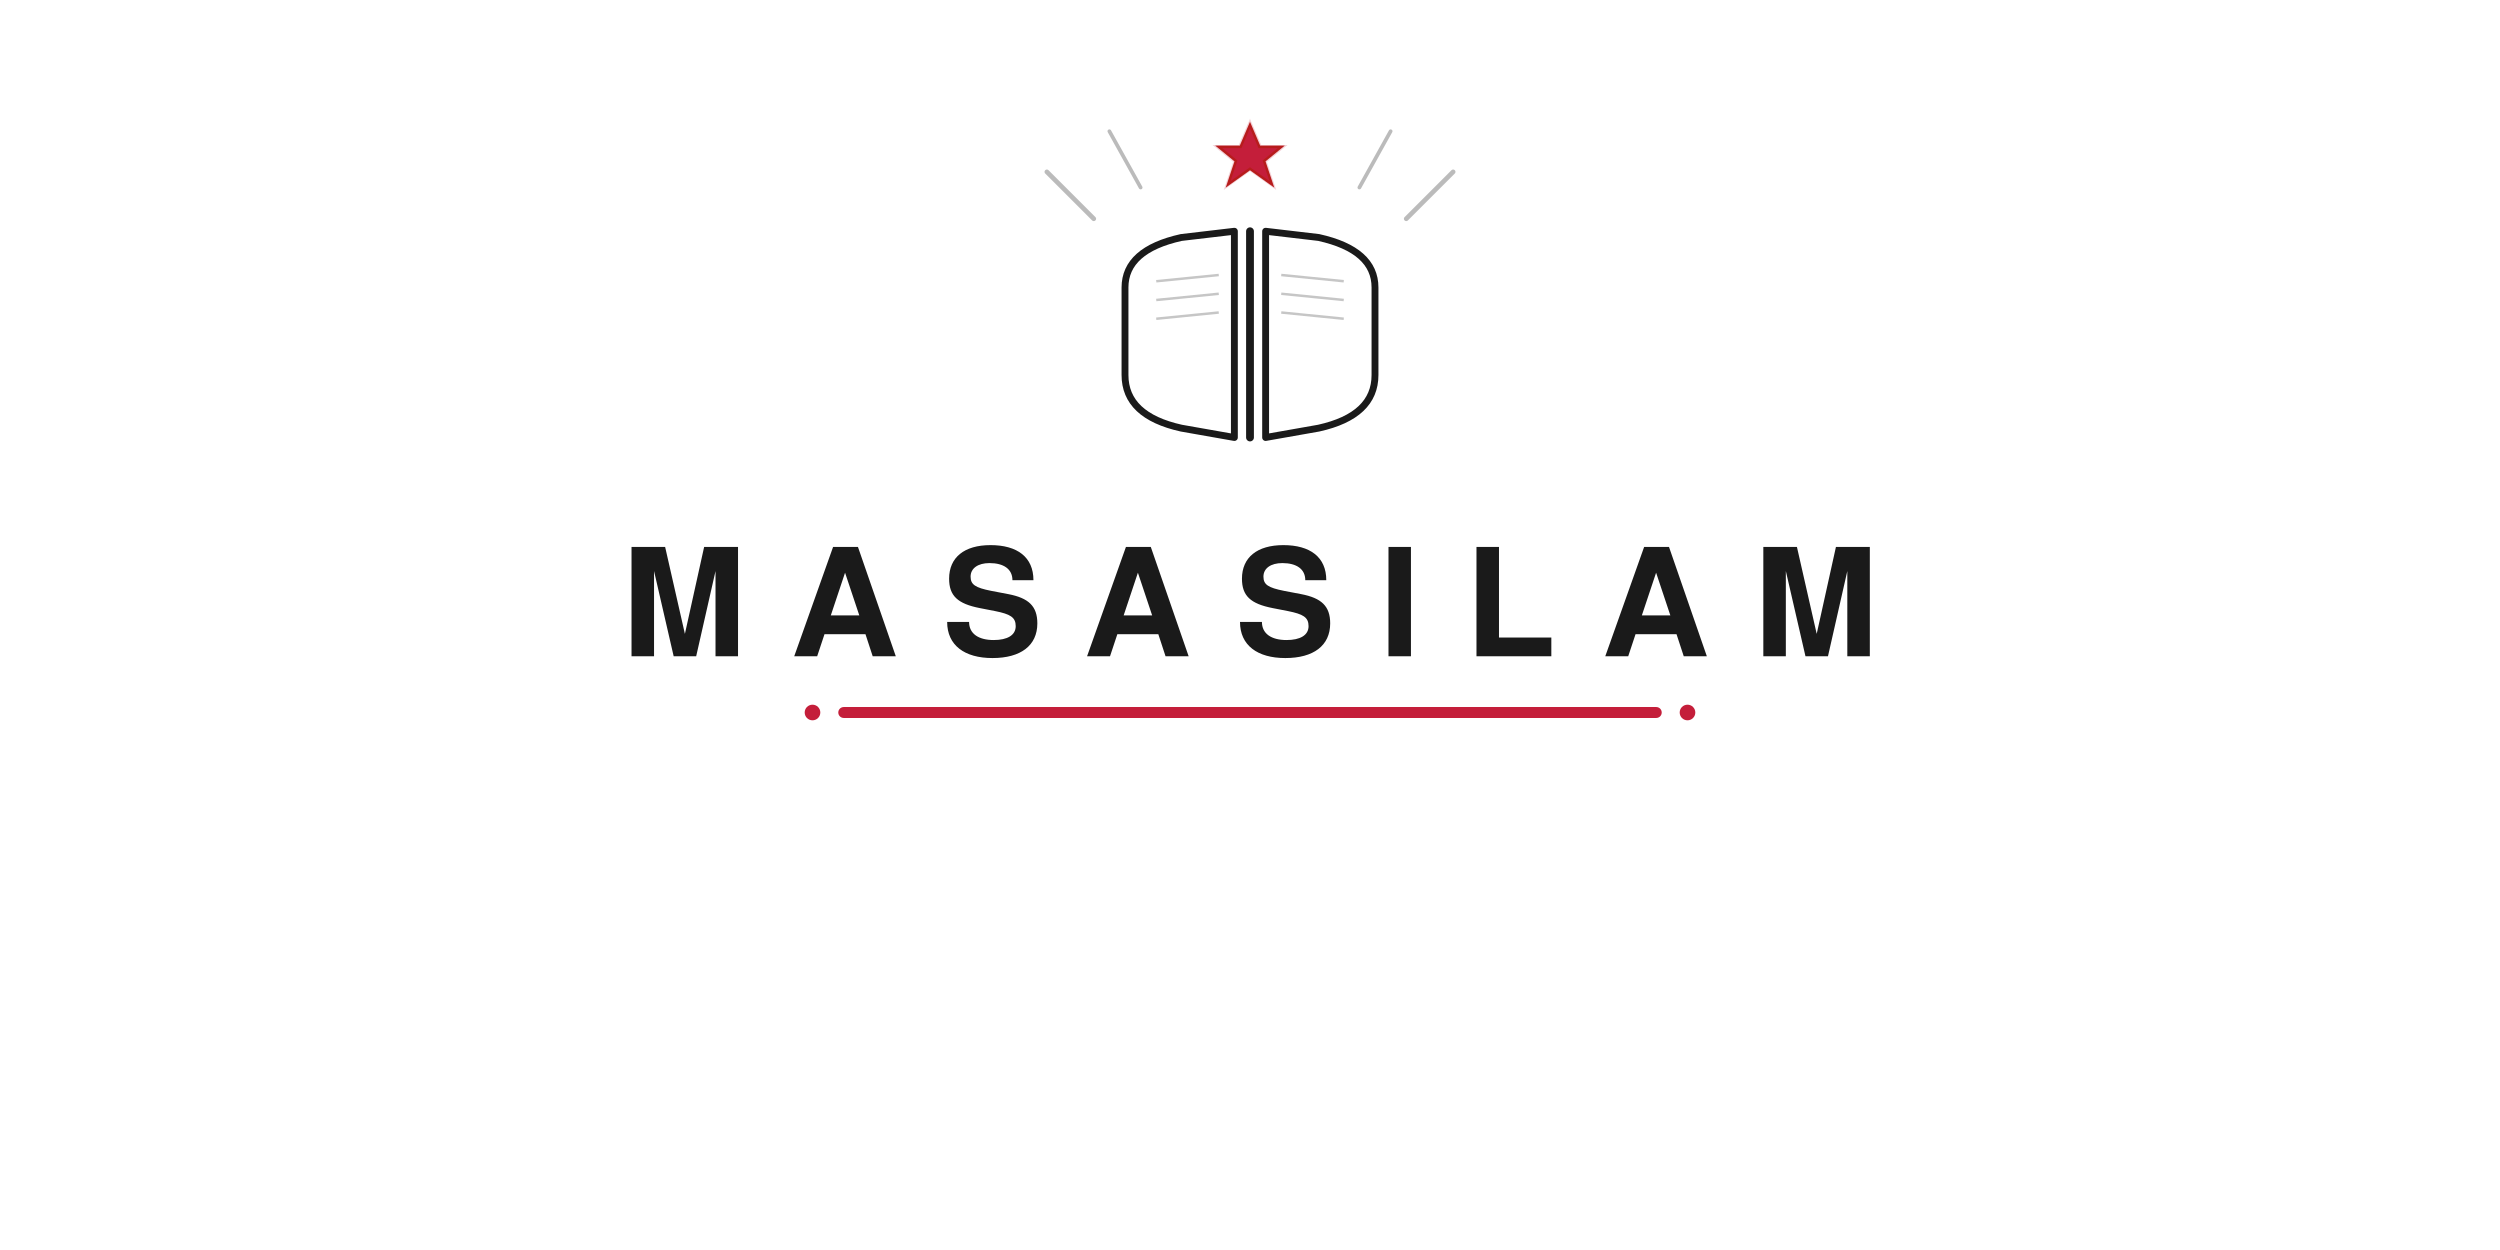
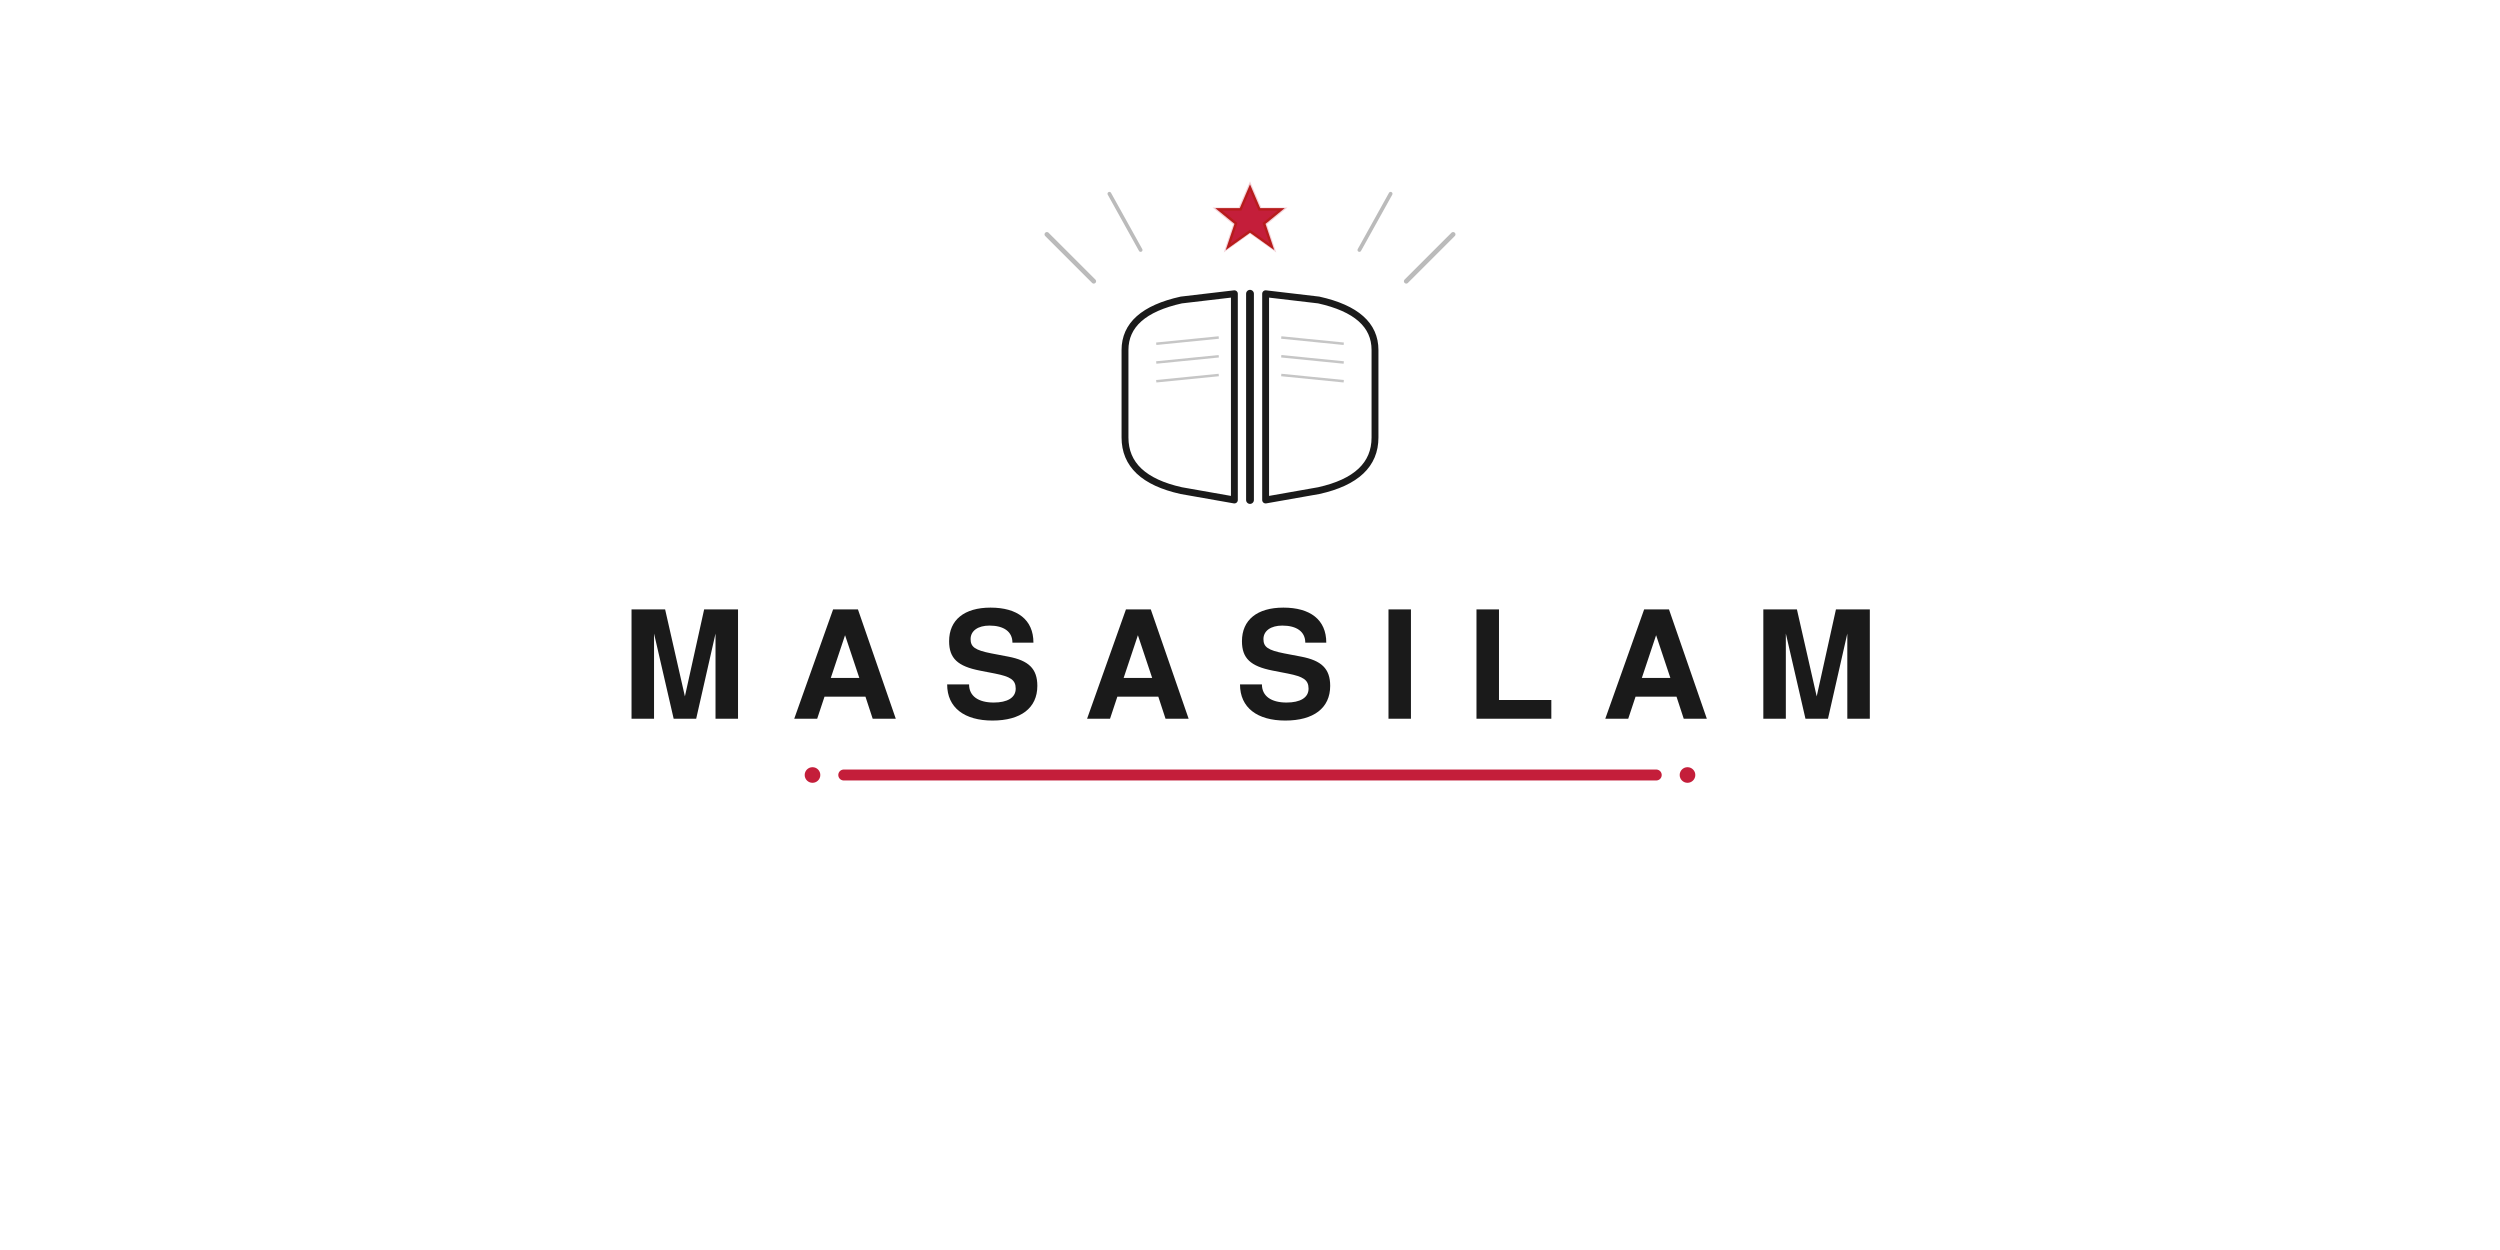
<svg xmlns="http://www.w3.org/2000/svg" viewBox="0 0 800 400">
-   <g transform="translate(400, 110)">
+   <g transform="translate(400, 130)">
    <g transform="translate(0, 0)">
      <path d="M -40 -18 Q -40 -30, -22 -34 L -5 -36 L -5 30 L -22 27 Q -40 23, -40 10 Z" fill="none" stroke="#1A1A1A" stroke-width="2.2" stroke-linejoin="round" stroke-linecap="round" />
      <path d="M 40 -18 Q 40 -30, 22 -34 L 5 -36 L 5 30 L 22 27 Q 40 23, 40 10 Z" fill="none" stroke="#1A1A1A" stroke-width="2.2" stroke-linejoin="round" stroke-linecap="round" />
      <line x1="0" y1="-36" x2="0" y2="30" stroke="#1A1A1A" stroke-width="2.5" stroke-linecap="round" />
      <g opacity="0.25">
        <line x1="-30" y1="-20" x2="-10" y2="-22" stroke="#1A1A1A" stroke-width="0.8" />
        <line x1="-30" y1="-14" x2="-10" y2="-16" stroke="#1A1A1A" stroke-width="0.8" />
        <line x1="-30" y1="-8" x2="-10" y2="-10" stroke="#1A1A1A" stroke-width="0.8" />
      </g>
      <g opacity="0.25">
        <line x1="30" y1="-20" x2="10" y2="-22" stroke="#1A1A1A" stroke-width="0.8" />
        <line x1="30" y1="-14" x2="10" y2="-16" stroke="#1A1A1A" stroke-width="0.8" />
        <line x1="30" y1="-8" x2="10" y2="-10" stroke="#1A1A1A" stroke-width="0.8" />
      </g>
    </g>
    <g transform="translate(0, -60)">
      <path d="M 0 -12 L 3.6 -3.6 L 12 -3.6 L 5.4 1.8 L 8.4 10.8 L 0 4.8 L -8.4 10.8 L -5.4 1.8 L -12 -3.6 L -3.6 -3.6 Z" fill="#C41E3A" opacity="0.2" />
      <path d="M 0 -10 L 3 -3 L 10 -3 L 4.5 1.5 L 7 9 L 0 4 L -7 9 L -4.5 1.5 L -10 -3 L -3 -3 Z" fill="#C41E3A" stroke="#B71C1C" stroke-width="0.8" />
    </g>
    <g opacity="0.3">
      <line x1="-50" y1="-40" x2="-65" y2="-55" stroke="#1A1A1A" stroke-width="1.5" stroke-linecap="round" />
      <line x1="50" y1="-40" x2="65" y2="-55" stroke="#1A1A1A" stroke-width="1.5" stroke-linecap="round" />
      <line x1="-35" y1="-50" x2="-45" y2="-68" stroke="#1A1A1A" stroke-width="1.2" stroke-linecap="round" />
      <line x1="35" y1="-50" x2="45" y2="-68" stroke="#1A1A1A" stroke-width="1.2" stroke-linecap="round" />
    </g>
  </g>
-   <g transform="translate(400, 210)">
+   <g transform="translate(400, 230)">
    <text x="0" y="0" font-family="'Futura', 'Century Gothic', 'Helvetica Neue', sans-serif" font-size="48" font-weight="700" letter-spacing="14" fill="#1A1A1A" text-anchor="middle">MASASILAM</text>
  </g>
  <g>
-     <line x1="270" y1="228" x2="530" y2="228" stroke="#C41E3A" stroke-width="3.5" stroke-linecap="round" />
-     <circle cx="260" cy="228" r="2.5" fill="#C41E3A" />
-     <circle cx="540" cy="228" r="2.5" fill="#C41E3A" />
+     <line x1="270" y1="248" x2="530" y2="248" stroke="#C41E3A" stroke-width="3.5" stroke-linecap="round" />
+     <circle cx="260" cy="248" r="2.5" fill="#C41E3A" />
+     <circle cx="540" cy="248" r="2.5" fill="#C41E3A" />
  </g>
</svg>
